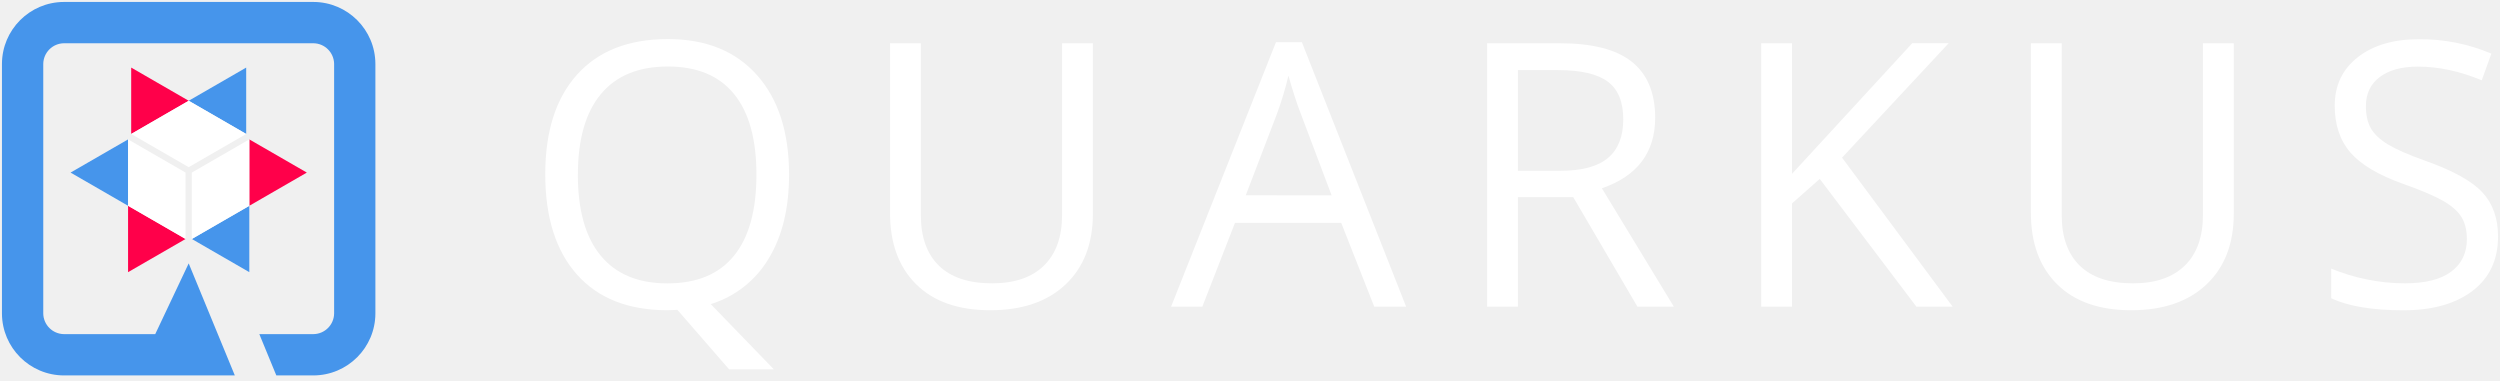
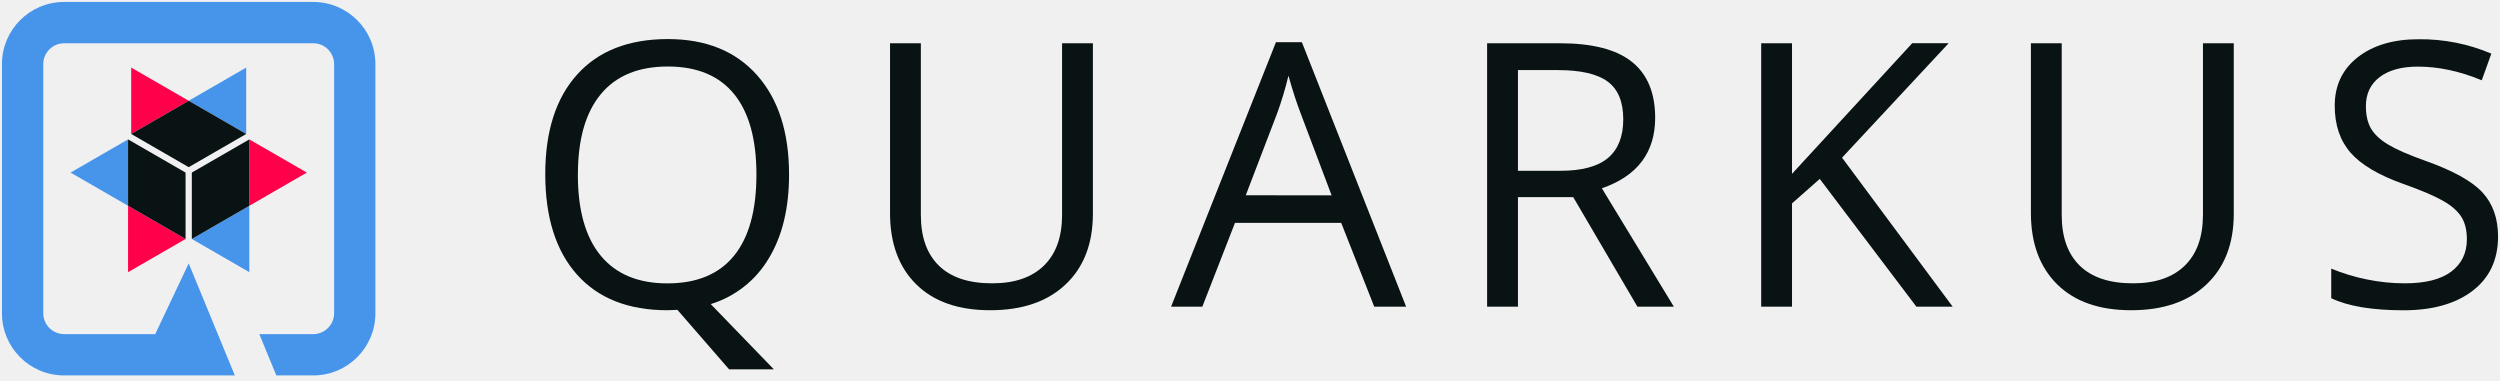
- <svg xmlns="http://www.w3.org/2000/svg" viewBox="0 0 1280 195">
-   <g fill="#fff">
-     <path d="m404 89.39q0 25.9-10.49 43.07a52.31 52.31 0 0 1 -29.61 23.24l32.3 33.39h-22.91l-26.45-30.44-5.11.19q-30 0-46.27-18.22t-16.29-51.42q0-32.93 16.34-51.05t46.41-18.15q29.24 0 45.66 18.45t16.42 50.94zm-108.14 0q0 27.39 11.74 41.55t34.11 14.15q22.56 0 34.07-14.11t11.51-41.59q0-27.21-11.47-41.27t-33.9-14.07q-22.56 0-34.3 14.16t-11.74 41.18z" />
-     <path d="m559.56 22.15v87.25q0 23.05-14 36.25t-38.56 13.19q-24.51 0-37.92-13.29t-13.38-36.55v-86.85h15.78v88q0 16.88 9.28 25.91t27.29 9q17.16 0 26.45-9.08t9.28-25.98v-87.85z" />
-     <path d="m703.6 157-16.9-42.9h-54.39l-16.71 42.9h-16l53.69-135.4h13.27l53.37 135.4zm-21.82-57-15.78-41.79q-3.07-7.92-6.32-19.46a172.55 172.55 0 0 1 -5.85 19.46l-16 41.78z" />
-     <path d="m777.19 100.92v56.08h-15.79v-134.85h37.23q25 0 36.89 9.5t11.93 28.59q0 26.74-27.29 36.16l36.84 60.6h-18.65l-32.86-56.07zm0-13.47h21.62q16.71 0 24.51-6.6t7.79-19.78q0-13.37-7.93-19.27t-25.48-5.91h-20.51z" />
-     <path d="m999.75 157h-18.57l-49.47-65.4-14.2 12.54v52.86h-15.78v-134.85h15.78v66.85l61.54-66.87h18.66l-54.58 58.59z" />
-     <path d="m1143.69 22.15v87.25q0 23.05-14 36.25t-38.52 13.19q-24.5 0-37.92-13.29t-13.43-36.55v-86.85h15.78v88q0 16.88 9.28 25.91t27.29 9q17.17 0 26.46-9.08t9.28-26.06v-87.77z" />
-     <path d="m1279 121.11q0 17.8-13 27.76t-35.28 10q-24.13 0-37.13-6.18v-15.16a97.82 97.82 0 0 0 18.2 5.53 95.67 95.67 0 0 0 19.49 2q15.78 0 23.76-6t8-16.55q0-7-2.83-11.48t-9.46-8.26q-6.65-3.78-20.19-8.58-18.94-6.72-27.06-16t-8.12-24.07q0-15.58 11.79-24.81t31.18-9.22a92.55 92.55 0 0 1 37.22 7.37l-4.91 13.65q-16.82-7-32.68-7-12.53 0-19.58 5.35t-7.06 14.85q0 7 2.6 11.48t8.77 8.21q6.18 3.73 18.89 8.26 21.36 7.56 29.38 16.23t8.02 22.62z" />
-   </g>
-   <path d="m126.05 34.6-29.44 16.99 29.44 17z" fill="#4695eb" />
-   <path d="m67.17 34.6v33.99l29.44-17z" fill="#ff004a" />
-   <path d="m126.05 68.59-29.44-17-29.44 17 29.44 17z" fill="#fff" />
-   <path d="m36.13 88.36 29.44 17v-33.99z" fill="#4695eb" />
-   <path d="m65.57 139.35 29.44-16.99-29.44-17z" fill="#ff004a" />
-   <path d="m65.57 71.37v33.99l29.44 17v-34z" fill="#fff" />
-   <path d="m127.65 139.35v-33.99l-29.44 17z" fill="#4695eb" />
-   <path d="m157.09 88.36-29.44-16.99v33.99z" fill="#ff004a" />
-   <path d="m98.21 122.36 29.44-17v-33.99l-29.44 16.99z" fill="#fff" />
-   <path d="m160.5 1h-127.78a31.81 31.81 0 0 0 -31.72 31.72v127.78a31.81 31.81 0 0 0 31.72 31.72h87.51l-23.62-57.37-17.13 36.22h-46.76a10.71 10.71 0 0 1 -10.57-10.57v-127.78a10.71 10.71 0 0 1 10.57-10.57h127.78a10.71 10.71 0 0 1 10.57 10.57v127.78a10.71 10.71 0 0 1 -10.57 10.57h-27.73l8.71 21.15h19a31.81 31.81 0 0 0 31.72-31.72v-127.78a31.81 31.81 0 0 0 -31.7-31.72z" fill="#4695eb" />
+ <svg xmlns="http://www.w3.org/2000/svg" id="Layer_1" data-name="Layer 1" viewBox="0 0 1280 195">
+   <defs>
+     <style>.cls-1{fill:#091313;}.cls-2{fill:#4695eb;}.cls-3{fill:#ff004a;}</style>
+   </defs>
+   <path class="cls-1" d="M404,89.39q0,25.9-10.49,43.07a52.31,52.31,0,0,1-29.61,23.24l32.3,33.39H373.29l-26.45-30.44-5.11.19q-30,0-46.27-18.22T279.17,89.2q0-32.93,16.34-51.05T341.92,20q29.24,0,45.66,18.45T404,89.39Zm-108.14,0q0,27.39,11.74,41.55t34.11,14.15q22.56,0,34.07-14.11t11.51-41.59q0-27.21-11.47-41.27T341.92,34.05q-22.56,0-34.3,14.16T295.88,89.39Z" />
+   <path class="cls-1" d="M559.56,22.15V109.4q0,23.05-14,36.25T507,158.84q-24.51,0-37.92-13.29T455.7,109V22.15h15.78v88q0,16.88,9.28,25.91t27.29,9q17.16,0,26.45-9.08T543.78,110V22.15Z" />
+   <path class="cls-1" d="M703.6,157,686.7,114.1H632.31L615.6,157h-16L653.29,21.6h13.27L719.93,157Zm-21.82-57L666,58.21q-3.07-7.92-6.32-19.46a172.55,172.55,0,0,1-5.85,19.46l-16,41.78Z" />
+   <path class="cls-1" d="M777.19,100.92V157H761.4V22.15h37.23q25,0,36.89,9.5t11.93,28.59q0,26.74-27.29,36.16L857,157H838.35l-32.86-56.07Zm0-13.47h21.62q16.71,0,24.51-6.6t7.79-19.78q0-13.37-7.93-19.27T797.7,35.89H777.19Z" />
+   <path class="cls-1" d="M999.75,157H981.18L931.71,91.6l-14.2,12.54V157H901.73V22.15h15.78V89l61.54-66.87h18.66L943.13,80.72Z" />
+   <path class="cls-1" d="M1143.69,22.15V109.4q0,23.05-14,36.25t-38.52,13.19q-24.5,0-37.92-13.29T1039.82,109V22.15h15.78v88q0,16.88,9.28,25.91t27.29,9q17.17,0,26.46-9.08t9.28-26.06V22.15Z" />
+   <path class="cls-1" d="M1279,121.11q0,17.8-13,27.76t-35.28,10q-24.13,0-37.13-6.18V137.53a97.82,97.82,0,0,0,18.2,5.53,95.67,95.67,0,0,0,19.49,2q15.78,0,23.76-6t8-16.55q0-7-2.83-11.48t-9.46-8.26q-6.65-3.78-20.19-8.58-18.94-6.72-27.06-16t-8.12-24.07q0-15.58,11.79-24.81t31.18-9.22a92.55,92.55,0,0,1,37.22,7.37l-4.91,13.65q-16.82-7-32.68-7-12.53,0-19.58,5.35t-7.06,14.85q0,7,2.6,11.48t8.77,8.21q6.18,3.73,18.89,8.26,21.36,7.56,29.38,16.23T1279,121.11Z" />
+   <polygon class="cls-2" points="126.05 34.6 96.61 51.59 126.05 68.59 126.05 34.6" />
+   <polygon class="cls-3" points="67.17 34.6 67.17 68.59 96.61 51.59 67.17 34.6" />
+   <polygon class="cls-1" points="126.05 68.59 96.61 51.59 67.17 68.59 96.61 85.59 126.05 68.59" />
+   <polygon class="cls-2" points="36.13 88.36 65.57 105.36 65.57 71.37 36.13 88.36" />
+   <polygon class="cls-3" points="65.57 139.35 95.01 122.36 65.57 105.36 65.57 139.35" />
+   <polygon class="cls-1" points="65.57 71.37 65.57 105.36 95.01 122.36 95.01 88.36 65.57 71.37" />
+   <polygon class="cls-2" points="127.65 139.35 127.65 105.36 98.21 122.36 127.65 139.35" />
+   <polygon class="cls-3" points="157.09 88.36 127.65 71.37 127.65 105.36 157.09 88.36" />
+   <polygon class="cls-1" points="98.21 122.36 127.65 105.36 127.65 71.37 98.21 88.36 98.21 122.36" />
+   <path class="cls-2" d="M160.5,1H32.72A31.81,31.81,0,0,0,1,32.72V160.5a31.81,31.81,0,0,0,31.72,31.72h87.51L96.61,134.85,79.48,171.07H32.72A10.71,10.71,0,0,1,22.15,160.5V32.72A10.71,10.71,0,0,1,32.72,22.15H160.5a10.71,10.71,0,0,1,10.57,10.57V160.5a10.71,10.71,0,0,1-10.57,10.57H132.77l8.71,21.15h19a31.81,31.81,0,0,0,31.72-31.72V32.72A31.81,31.81,0,0,0,160.5,1Z" />
</svg>
